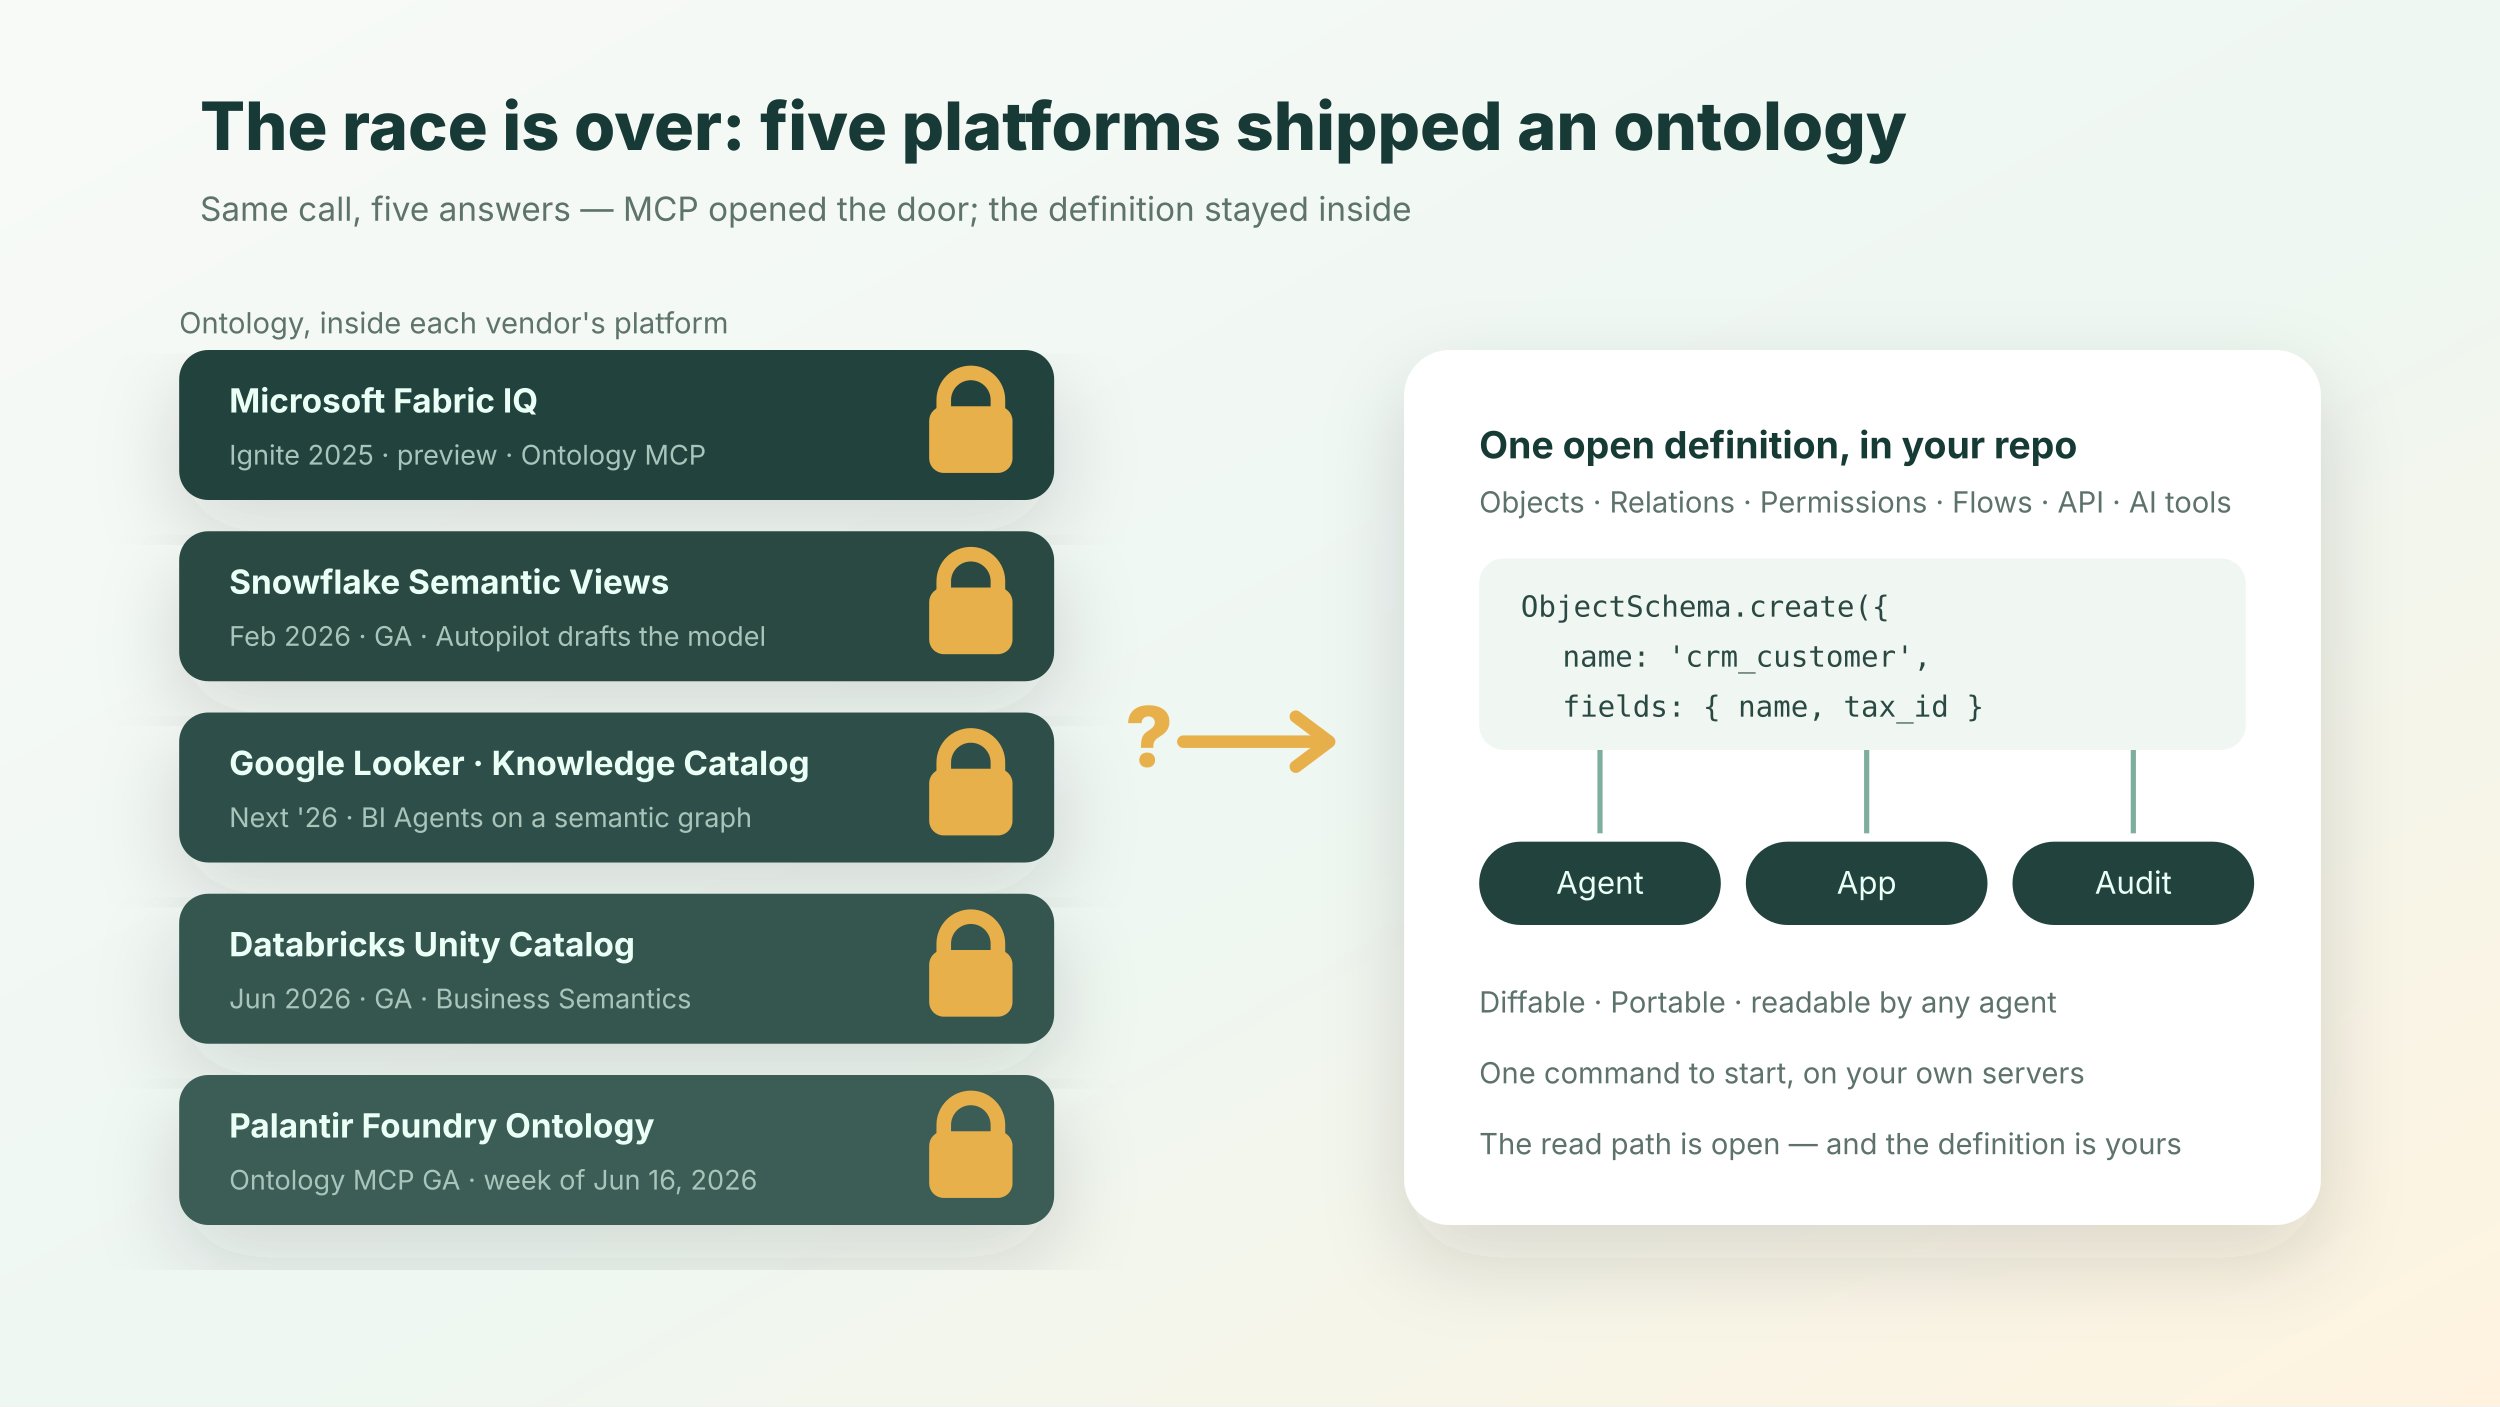
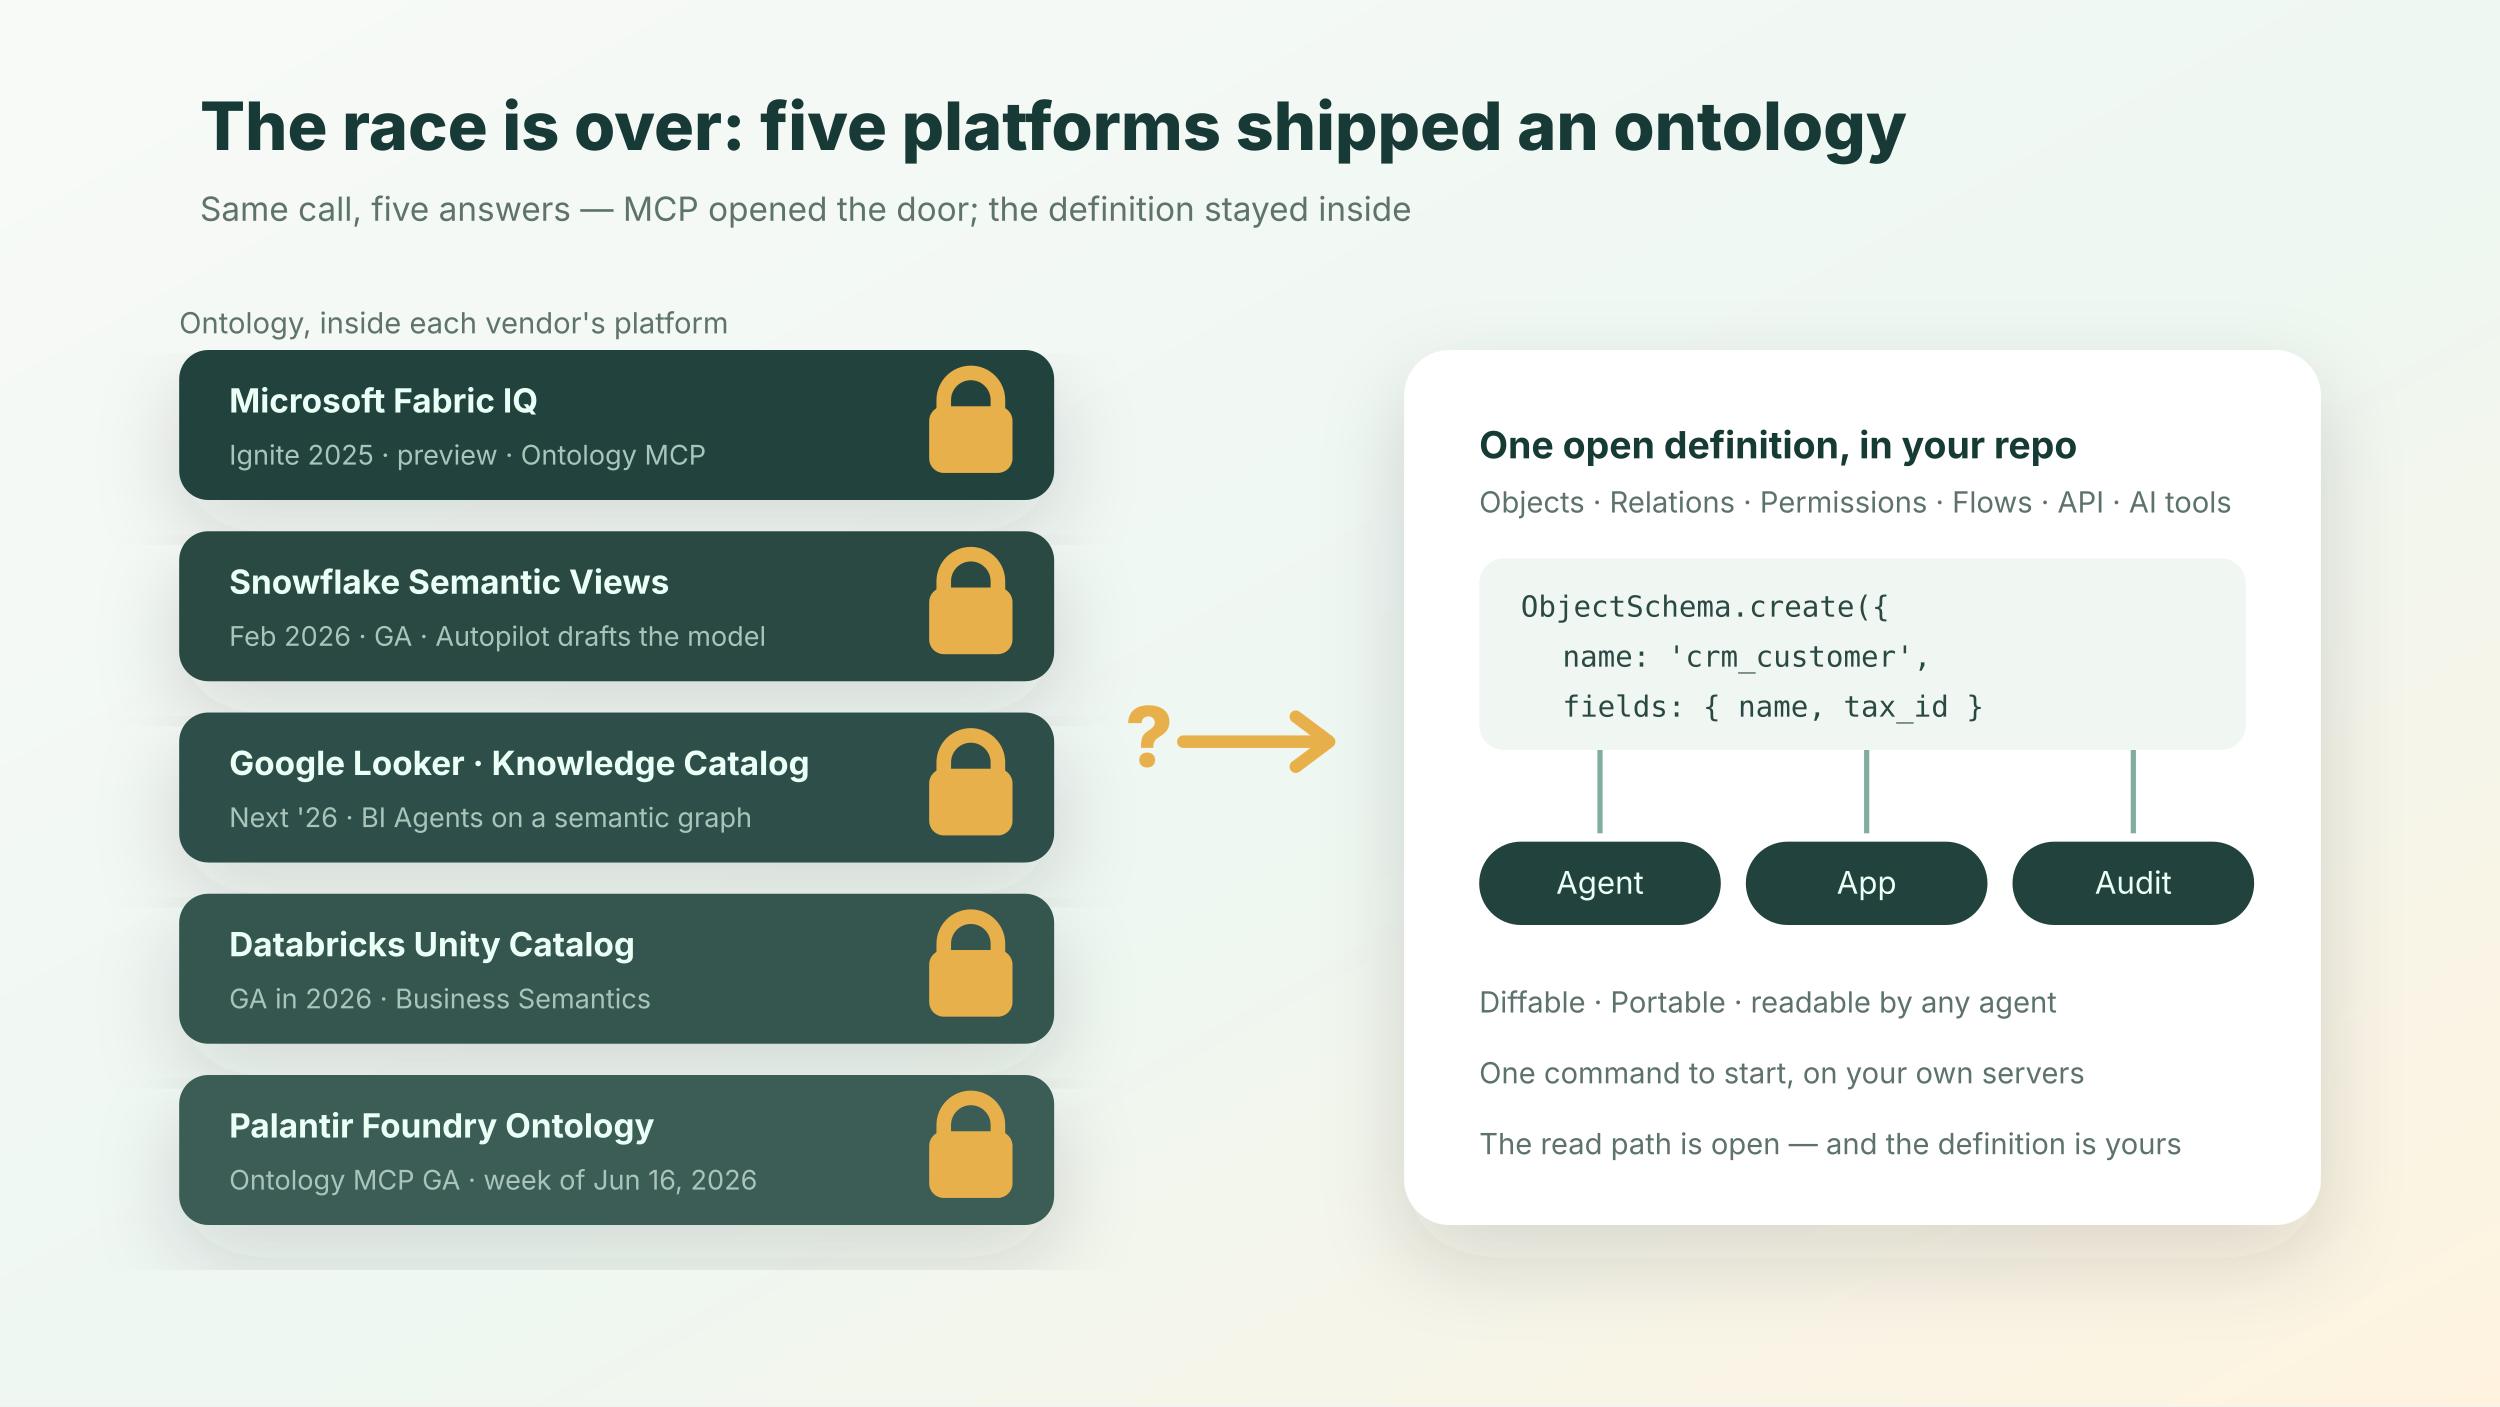
<svg xmlns="http://www.w3.org/2000/svg" viewBox="0 0 1200 675" role="img" aria-label="Five vendors' platform-owned ontologies, each reachable but not portable, versus one open definition you can take with you">
  <defs>
    <linearGradient id="bg" x1="0" x2="1" y1="0" y2="1">
      <stop stop-color="#f8faf7" />
      <stop offset=".55" stop-color="#eef7f2" />
      <stop offset="1" stop-color="#fff3df" />
    </linearGradient>
    <filter id="shadow" x="-20%" y="-20%" width="140%" height="150%">
      <feDropShadow dx="0" dy="16" stdDeviation="20" flood-color="#24342f" flood-opacity=".15" />
    </filter>
    <style>
      text{font-family:-apple-system,BlinkMacSystemFont,"Segoe UI",sans-serif;fill:#173a36}
      .tiny{font-size:16px;fill:#5d736b}.label{font-size:18px;font-weight:720}.invert{fill:#eafff6}.soft{fill:#5d736b;font-size:14px}.chip{font-size:16px;font-weight:650}
      .onDark{fill:#a9c4ba;font-size:13px}.accent{fill:#e8b04b}.code{fill:#2c4a43;font-family:ui-monospace,Menlo,monospace;font-size:14px}
    </style>
  </defs>
  <rect width="1200" height="675" fill="url(#bg)" />
  <text x="96" y="72" font-size="32" font-weight="780">The race is over: five platforms shipped an ontology</text>
  <text x="96" y="106" class="tiny">Same call, five answers — MCP opened the door; the definition stayed inside</text>
  <g transform="translate(86 168)">
    <text x="0" y="-8" class="soft">Ontology, inside each vendor's platform</text>
    <g filter="url(#shadow)">
      <rect width="420" height="72" rx="14" fill="#22433d" />
      <text x="24" y="30" class="chip invert">Microsoft Fabric IQ</text>
      <text x="24" y="55" class="onDark">Ignite 2025 · preview · Ontology MCP</text>
      <g transform="translate(360 13)">
        <rect y="14" width="40" height="32" rx="7" class="accent" />
        <path d="M7 16 v-5 a13 13 0 0 1 26 0 v5" fill="none" stroke="#e8b04b" stroke-width="7" />
      </g>
    </g>
    <g filter="url(#shadow)" transform="translate(0 87)">
      <rect width="420" height="72" rx="14" fill="#294942" />
      <text x="24" y="30" class="chip invert">Snowflake Semantic Views</text>
      <text x="24" y="55" class="onDark">Feb 2026 · GA · Autopilot drafts the model</text>
      <g transform="translate(360 13)">
        <rect y="14" width="40" height="32" rx="7" class="accent" />
        <path d="M7 16 v-5 a13 13 0 0 1 26 0 v5" fill="none" stroke="#e8b04b" stroke-width="7" />
      </g>
    </g>
    <g filter="url(#shadow)" transform="translate(0 174)">
      <rect width="420" height="72" rx="14" fill="#2f5048" />
      <text x="24" y="30" class="chip invert">Google Looker · Knowledge Catalog</text>
      <text x="24" y="55" class="onDark">Next '26 · BI Agents on a semantic graph</text>
      <g transform="translate(360 13)">
        <rect y="14" width="40" height="32" rx="7" class="accent" />
        <path d="M7 16 v-5 a13 13 0 0 1 26 0 v5" fill="none" stroke="#e8b04b" stroke-width="7" />
      </g>
    </g>
    <g filter="url(#shadow)" transform="translate(0 261)">
      <rect width="420" height="72" rx="14" fill="#35564f" />
      <text x="24" y="30" class="chip invert">Databricks Unity Catalog</text>
-       <text x="24" y="55" class="onDark">Jun 2026 · GA · Business Semantics</text>
+       <text x="24" y="55" class="onDark">GA in 2026 · Business Semantics</text>
      <g transform="translate(360 13)">
        <rect y="14" width="40" height="32" rx="7" class="accent" />
        <path d="M7 16 v-5 a13 13 0 0 1 26 0 v5" fill="none" stroke="#e8b04b" stroke-width="7" />
      </g>
    </g>
    <g filter="url(#shadow)" transform="translate(0 348)">
      <rect width="420" height="72" rx="14" fill="#3b5d55" />
      <text x="24" y="30" class="chip invert">Palantir Foundry Ontology</text>
      <text x="24" y="55" class="onDark">Ontology MCP GA · week of Jun 16, 2026</text>
      <g transform="translate(360 13)">
        <rect y="14" width="40" height="32" rx="7" class="accent" />
        <path d="M7 16 v-5 a13 13 0 0 1 26 0 v5" fill="none" stroke="#e8b04b" stroke-width="7" />
      </g>
    </g>
  </g>
  <g transform="translate(540 368)">
    <text x="0" y="0" font-size="40" font-weight="800" class="accent">?</text>
    <path d="M28 -12 h62" stroke="#e8b04b" stroke-width="6" stroke-linecap="round" />
    <path d="M82 -24 l16 12 -16 12" fill="none" stroke="#e8b04b" stroke-width="6" stroke-linecap="round" stroke-linejoin="round" />
  </g>
  <g transform="translate(674 168)" filter="url(#shadow)">
    <rect width="440" height="420" rx="22" fill="#ffffff" />
    <text x="36" y="52" class="label">One open definition, in your repo</text>
    <text x="36" y="78" class="soft">Objects · Relations · Permissions · Flows · API · AI tools</text>
    <g>
      <rect x="36" y="100" width="368" height="92" rx="12" fill="#f0f7f3" />
      <text x="56" y="128" class="code">ObjectSchema.create({</text>
      <text x="76" y="152" class="code">name: 'crm_customer',</text>
      <text x="76" y="176" class="code">fields: { name, tax_id }</text>
    </g>
    <g stroke="#7fae9f" stroke-width="2.5" fill="none">
      <path d="M94 192 v40" />
      <path d="M222 192 v40" />
      <path d="M350 192 v40" />
    </g>
    <g font-size="15">
      <rect x="36" y="236" width="116" height="40" rx="20" fill="#22433d" />
      <text x="94" y="261" class="invert" text-anchor="middle">Agent</text>
      <rect x="164" y="236" width="116" height="40" rx="20" fill="#22433d" />
      <text x="222" y="261" class="invert" text-anchor="middle">App</text>
      <rect x="292" y="236" width="116" height="40" rx="20" fill="#22433d" />
      <text x="350" y="261" class="invert" text-anchor="middle">Audit</text>
    </g>
    <text x="36" y="318" class="soft">Diffable · Portable · readable by any agent</text>
    <text x="36" y="352" class="soft">One command to start, on your own servers</text>
    <text x="36" y="386" class="soft">The read path is open — and the definition is yours</text>
  </g>
</svg>
